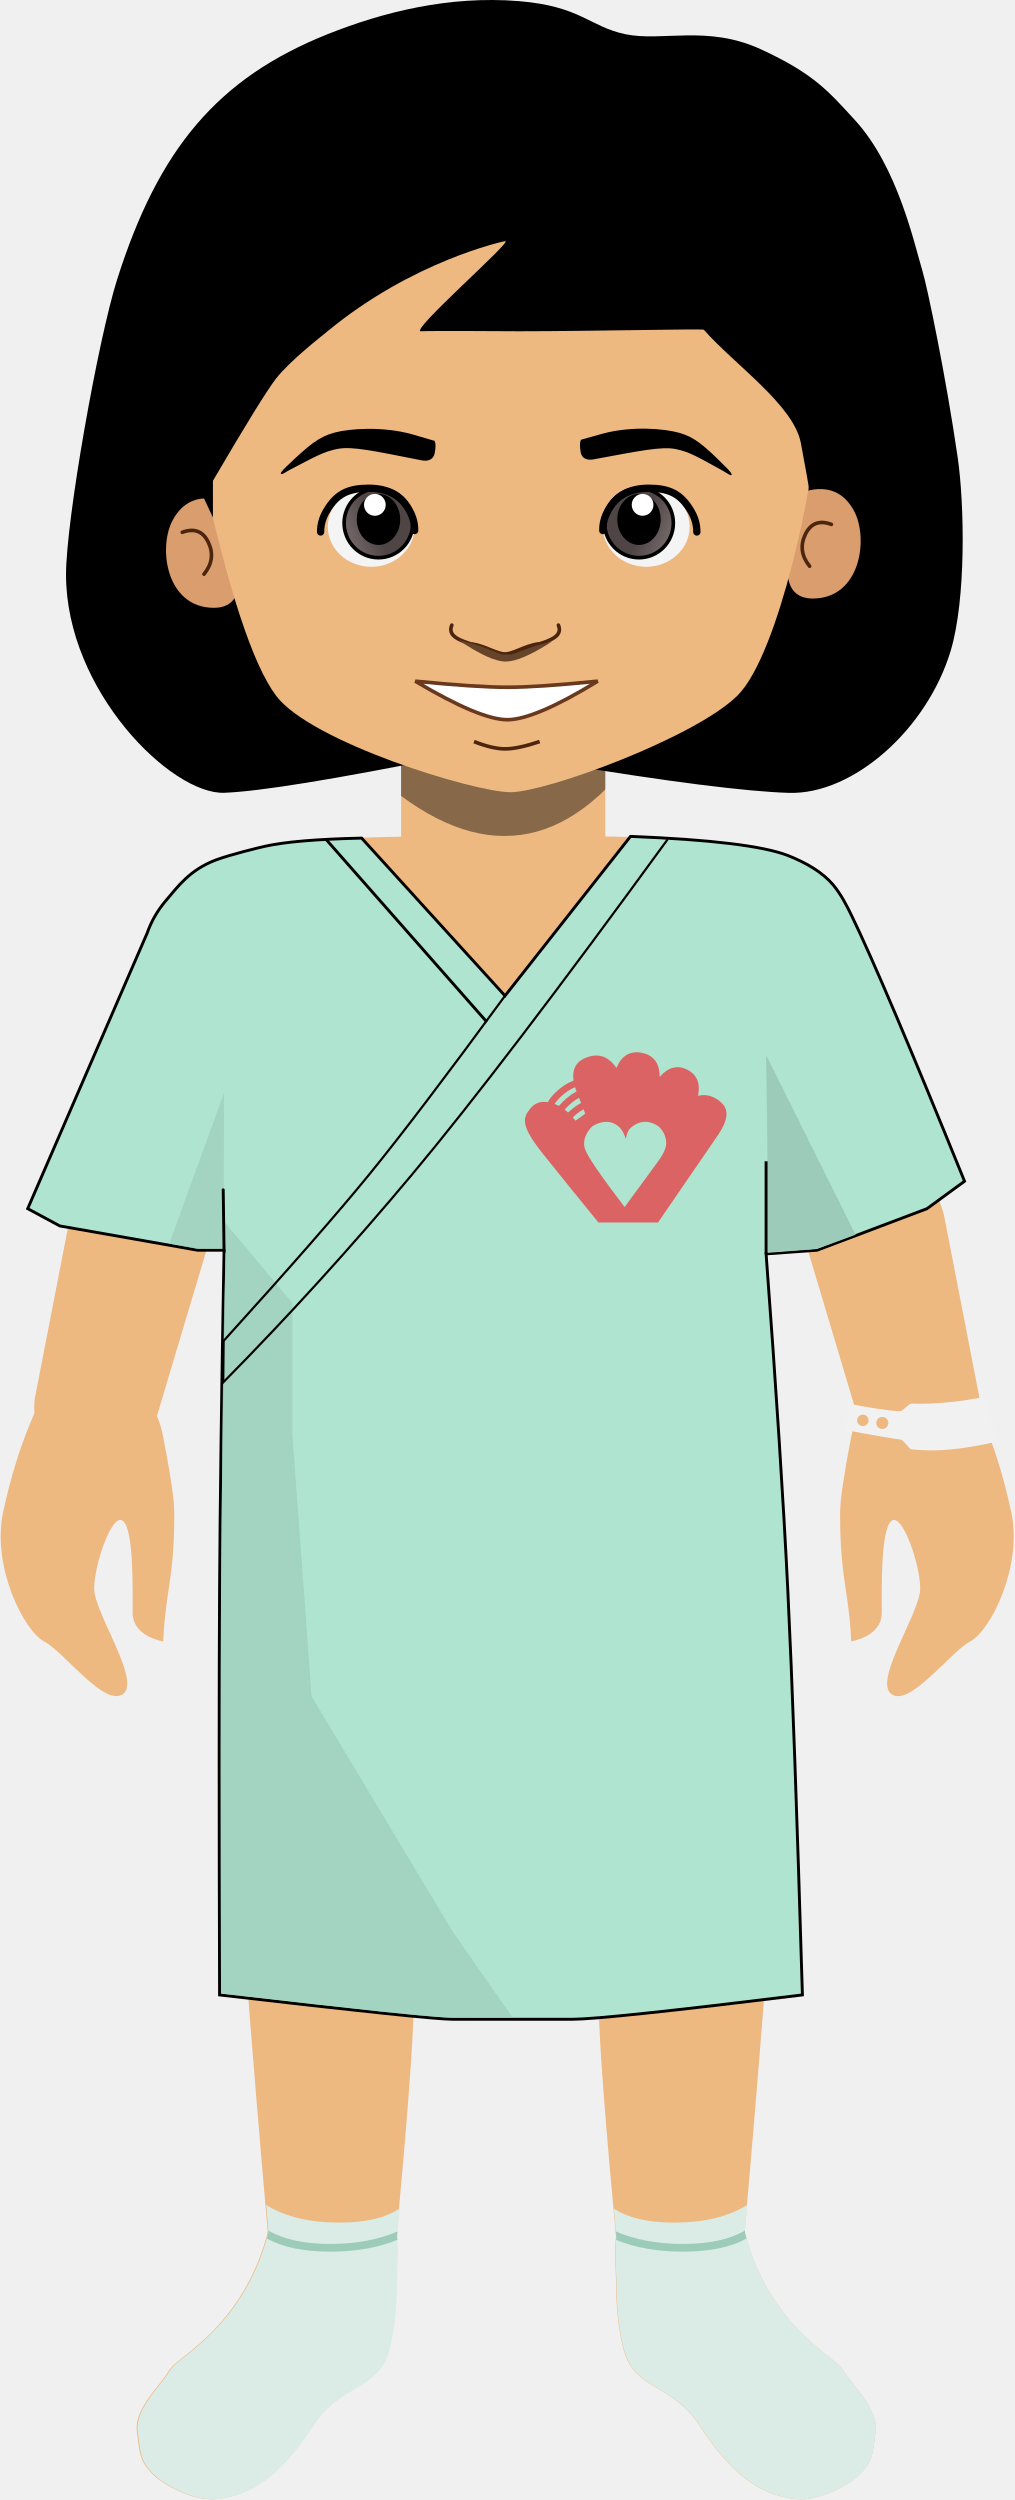
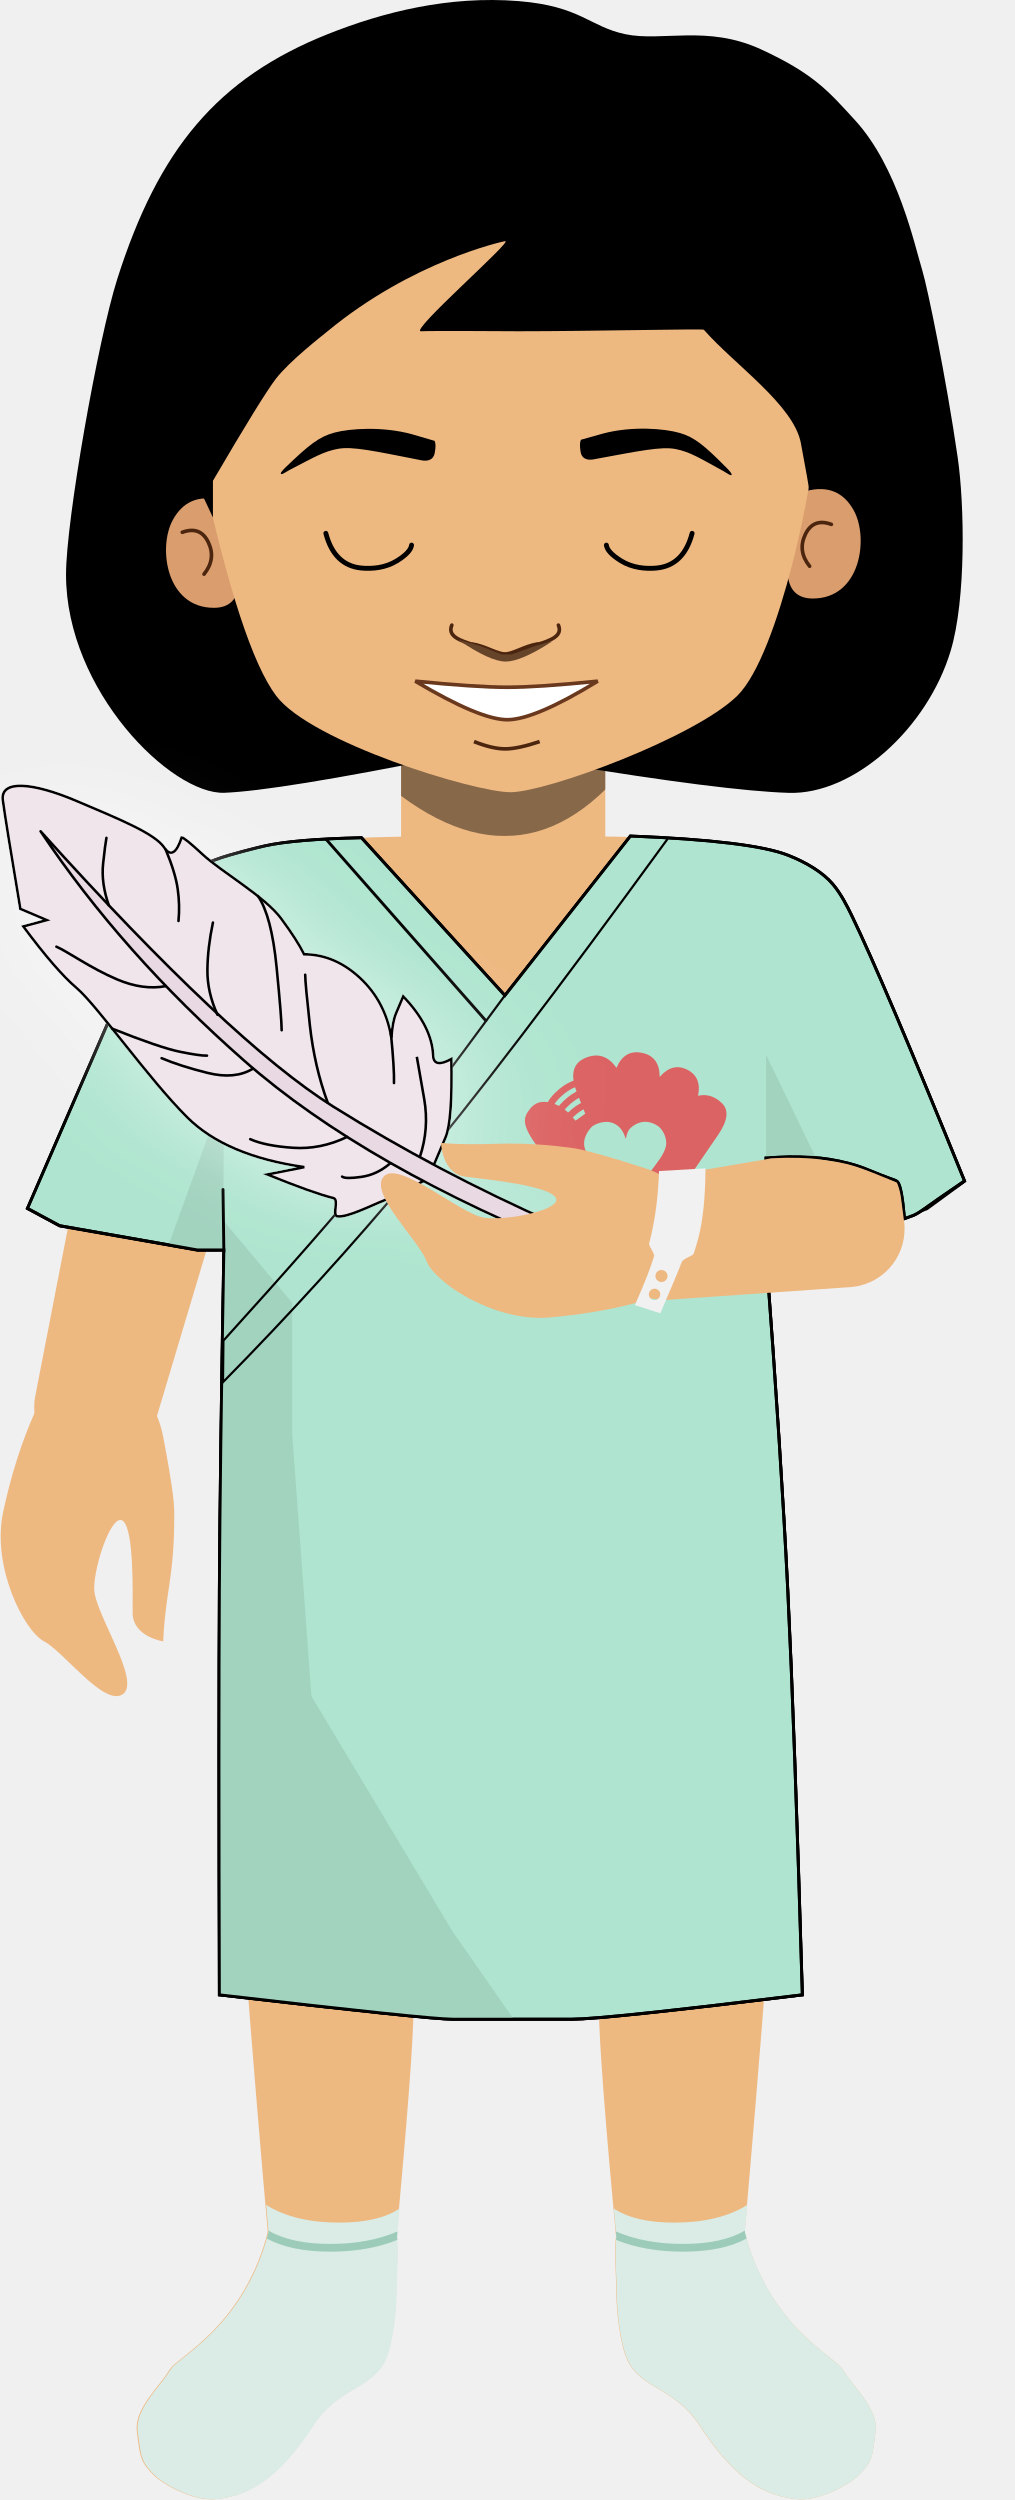
<svg xmlns="http://www.w3.org/2000/svg" xmlns:xlink="http://www.w3.org/1999/xlink" width="394px" height="971px" viewBox="0 0 394 971" version="1.1">
  <defs>
    <path d="M0,0 L79.312,0 L79.312,65.121 C65.376,77.888 52.055,84.272 39.35,84.272 C26.646,84.272 13.529,77.888 0,65.121 L0,0 Z" id="path-1" />
-     <linearGradient x1="113.327%" y1="89.585%" x2="50%" y2="64.002%" id="linearGradient-3">
-       <stop stop-color="#877A7A" offset="0%" />
-       <stop stop-color="#4F4545" offset="100%" />
-     </linearGradient>
-     <path d="M129.7,0.662 L185.386,61.915 L234.123,0 C265.344,1.239 285.715,3.713 295.236,7.421 C302.265,10.159 308.841,14.058 312.753,18.725 C315.969,22.562 318.268,27.193 319.99,30.735 C328.065,47.341 342.69,81.739 363.864,133.931 L349.285,144.585 L306.555,160.735 L286.79,162.146 C290.709,214.457 293.525,258.076 295.236,293.004 C296.948,327.932 298.834,380.255 300.896,449.973 C249.626,456.276 219.83,459.427 211.509,459.427 C199.027,459.427 174.335,459.427 165.071,459.427 C158.895,459.427 128.712,456.276 74.521,449.973 C74.313,379.842 74.313,327.519 74.521,293.004 C74.729,258.489 75.311,214.399 76.266,160.735 L66.032,160.735 L12.455,151.295 L0,144.585 L46.404,37.54 C48.041,32.917 50.42,28.771 53.541,25.102 C58.222,19.598 62.892,12.999 73.053,9.17 C78.743,7.026 90.219,4.267 92.123,3.84 C99.828,2.111 112.354,1.051 129.7,0.662 Z" id="path-4" />
+     <path d="M129.7,0.662 L185.386,61.915 L234.123,0 C265.344,1.239 285.715,3.713 295.236,7.421 C302.265,10.159 308.841,14.058 312.753,18.725 C315.969,22.562 318.268,27.193 319.99,30.735 C328.065,47.341 342.69,81.739 363.864,133.931 L349.285,144.585 L306.555,160.735 L286.79,162.146 C290.709,214.457 293.525,258.076 295.236,293.004 C296.948,327.932 298.834,380.255 300.896,449.973 C249.626,456.276 219.83,459.427 211.509,459.427 C199.027,459.427 174.335,459.427 165.071,459.427 C158.895,459.427 128.712,456.276 74.521,449.973 C74.313,379.842 74.313,327.519 74.521,293.004 C74.729,258.489 75.311,214.399 76.266,160.735 L66.032,160.735 L12.455,151.295 L0,144.585 L46.404,37.54 C48.041,32.917 50.42,28.771 53.541,25.102 C58.222,19.598 62.892,12.999 73.053,9.17 C78.743,7.026 90.219,4.267 92.123,3.84 C99.828,2.111 112.354,1.051 129.7,0.662 Z" id="path-3" />
+     <path d="M234.178,0 C265.407,1.239 285.783,3.714 295.306,7.423 C302.336,10.162 308.913,14.061 312.827,18.73 C316.044,22.567 318.342,27.199 320.065,30.742 C328.142,47.352 342.771,81.758 363.95,133.962 C356.022,139.378 350.903,142.93 348.593,144.618 C346.284,146.306 344.487,147.33 343.204,147.689 L340.64,148.606 C339.917,140.111 339.002,135.331 337.896,134.266 C337.292,133.685 336.276,133.477 335.087,133.025 C332.959,132.216 330.08,131.17 326.61,129.693 C322.088,127.768 316.688,126.396 311.383,125.54 C307.698,124.946 302.256,124.499 295.306,124.593 C293.556,124.617 290.74,124.767 286.858,125.044 L286.858,125.044 L286.858,159.881 L287.037,162.17 L286.858,162.183 C290.778,214.506 293.594,258.135 295.306,293.071 C297.018,328.007 298.905,380.342 300.966,450.077 C249.685,456.38 219.882,459.532 211.559,459.532 L165.11,459.532 L165.11,459.532 C158.933,459.532 128.742,456.38 74.539,450.077 C74.439,416.406 74.387,386.839 74.383,361.376 L74.383,355.096 C74.387,330.317 74.439,309.642 74.539,293.071 C74.747,258.548 75.329,214.448 76.284,160.772 L66.048,160.772 L12.458,151.33 L0,144.618 L46.414,37.548 C48.053,32.924 50.432,28.777 53.554,25.107 C54.074,24.496 54.594,23.87 55.122,23.237 L55.652,22.601 C59.74,17.708 64.412,12.435 73.07,9.172 C78.762,7.027 90.24,4.268 92.144,3.841 C99.852,2.111 112.38,1.052 129.73,0.662 L185.43,61.929 L234.178,0 Z" id="path-5" />
+     <path d="M76.284,99.585 L76.119,149.393 L102.842,181.295 L102.842,232.423 L110.3,334.072 L165.11,425.46 L188.869,459.532 L165.11,459.532 C158.933,459.532 128.742,456.38 74.539,450.077 C74.439,416.406 74.387,386.839 74.383,361.376 L74.383,355.096 C74.387,330.317 74.439,309.642 74.539,293.071 C74.747,258.548 75.329,214.448 76.284,160.772 L66.048,160.772 L54.992,158.823 L55.042,158.193 L76.284,99.585 Z" id="path-7" />
+     <path d="M234.178,0 C265.407,1.239 285.783,3.714 295.306,7.423 C302.336,10.162 308.913,14.061 312.827,18.73 C316.044,22.567 318.342,27.199 320.065,30.742 C328.142,47.352 342.771,81.758 363.95,133.962 C356.022,139.378 350.903,142.93 348.593,144.618 C346.284,146.306 344.487,147.33 343.204,147.689 L340.64,148.606 C339.917,140.111 339.002,135.331 337.896,134.266 C337.292,133.685 336.276,133.477 335.087,133.025 C332.959,132.216 330.08,131.17 326.61,129.693 C322.088,127.768 316.688,126.396 311.383,125.54 C307.698,124.946 302.256,124.499 295.306,124.593 C293.556,124.617 290.74,124.767 286.858,125.044 L286.858,125.044 L286.858,159.881 L287.037,162.17 L286.858,162.183 C290.778,214.506 293.594,258.135 295.306,293.071 C297.018,328.007 298.905,380.342 300.966,450.077 C249.685,456.38 219.882,459.532 211.559,459.532 L165.11,459.532 L165.11,459.532 C158.933,459.532 128.742,456.38 74.539,450.077 C74.439,416.406 74.387,386.839 74.383,361.376 L74.383,355.096 C74.387,330.317 74.439,309.642 74.539,293.071 C74.747,258.548 75.329,214.448 76.284,160.772 L66.048,160.772 L12.458,151.33 L0,144.618 L46.414,37.548 C48.053,32.924 50.432,28.777 53.554,25.107 C54.074,24.496 54.594,23.87 55.122,23.237 L55.652,22.601 C59.74,17.708 64.412,12.435 73.07,9.172 C78.762,7.027 90.24,4.268 92.144,3.841 C99.852,2.111 112.38,1.052 129.73,0.662 L185.43,61.929 L234.178,0 Z" id="path-9" />
+     <filter x="-48.4%" y="-27.4%" width="196.9%" height="155.0%" filterUnits="objectBoundingBox" id="filter-11">
+       <feOffset dx="0" dy="2" in="SourceAlpha" result="shadowOffsetOuter1" />
+       <feGaussianBlur stdDeviation="18.5" in="shadowOffsetOuter1" result="shadowBlurOuter1" />
+       <feColorMatrix values="0 0 0 0 1   0 0 0 0 1   0 0 0 0 1  0 0 0 0.5 0" type="matrix" in="shadowBlurOuter1" result="shadowMatrixOuter1" />
+       <feMerge>
+         <feMergeNode in="shadowMatrixOuter1" />
+         <feMergeNode in="SourceGraphic" />
+       </feMerge>
+     </filter>
  </defs>
-   <g id="Teammates_Characters_Child4_BodyFull_Sensory_Proprioception_Neutral" stroke="none" stroke-width="1" fill="none" fill-rule="evenodd">
+   <g id="Teammates_Characters_Child4_BodyFull_Sensory_Proprioception_Good" stroke="none" stroke-width="1" fill="none" fill-rule="evenodd">
    <g id="Child_4-Copy-2" transform="translate(-46.68583, 0)">
      <g id="Body" transform="translate(46.95549, 0)">
        <g id="Neck" transform="translate(155.5101, 285.0451)">
          <mask id="mask-2" fill="white">
            <use xlink:href="#path-1" />
          </mask>
          <use id="Rectangle" fill="#EEB881" xlink:href="#path-1" />
          <path d="M-15.579,-16.988 L86.394,-16.988 L87.997,11.967 C73.211,30.432 57.274,39.664 40.186,39.664 C23.099,39.664 4.982,30.432 -14.163,11.967 L-15.579,-16.988 Z" id="Rectangle" fill="#000000" opacity="0.43" style="mix-blend-mode: multiply;" mask="url(#mask-2)" />
        </g>
        <g id="Head" transform="translate(25.3743, 0)">
          <g>
            <path d="M175.765,0.429 C148.759,-1.755 123.107,4.682 101.589,13.282 C58.808,30.381 35.939,57.834 19.862,108.501 C12.47,131.796 0,201.998 0,223.167 C0,268.279 40.933,308.704 61.5,307.918 C75.211,307.394 104.243,302.686 148.595,293.793 L159.241,108.501 L171.943,85.043 L238.995,118.751 L191.519,296.606 C234.213,303.644 263.948,307.426 280.724,307.949 C305.888,308.735 334.551,283.008 343.618,252.707 C349.608,232.69 348.986,196.081 346.324,177.677 C341.851,146.751 334.522,111.398 332.596,105.101 C329.576,95.227 323.144,64.876 306.404,46.642 C296.251,35.584 290.594,28.681 269.845,19.129 C249.096,9.577 231.487,16.284 217.221,13.282 C203.318,10.357 199.95,2.386 175.765,0.429 Z" id="Hair" fill="#000000" />
            <g transform="translate(38.83693, 65.32162)">
              <g id="Ear_L" transform="translate(0, 128.2417)">
                <path d="M20.713,0.638 C12.602,-1.322 6.591,1.233 2.68,8.304 C-3.187,18.91 -0.08,42.513 18.595,42.513 C31.045,42.513 31.75,28.555 20.713,0.638 Z" id="Path-2" fill="#DA9D6D" />
                <path d="M9.21,29.438 C6.035,25.501 5.477,21.379 7.538,17.072 C9.599,12.765 12.97,11.468 17.652,13.181" id="Path-8-Copy" stroke="#4C250F" stroke-width="1.416" stroke-linecap="round" transform="translate(11.98661, 20.94378) scale(-1, 1) translate(-11.98661, -20.94378) " />
              </g>
              <g id="Ear_R" transform="translate(241.3157, 124.6333)">
                <path d="M20.713,0.638 C12.602,-1.322 6.591,1.233 2.68,8.304 C-3.187,18.91 -0.08,42.513 18.595,42.513 C31.045,42.513 31.75,28.555 20.713,0.638 Z" id="Path-2-Copy" fill="#DA9D6D" transform="translate(14.2467, 21.25644) scale(-1, 1) translate(-14.2467, -21.25644) " />
                <path d="M8.664,29.97 C5.488,26.033 4.931,21.911 6.992,17.604 C9.052,13.297 12.424,12 17.105,13.712" id="Path-8" stroke="#4C250F" stroke-width="1.416" stroke-linecap="round" />
              </g>
              <g transform="translate(12.86171, 0)" fill="#EEB881" id="Path">
                <path d="M1.119,117.22 C11.248,163.685 20.852,192.928 29.931,204.95 C43.549,222.982 106.904,242.374 120.902,242.374 C134.899,242.374 192.404,221.203 208.981,204.95 C225.558,188.696 239.134,119.137 239.134,105.096 C239.134,91.054 240.69,0 114.682,0 C30.676,0 -7.178,39.073 1.119,117.22 Z" />
              </g>
            </g>
            <path d="M57.062,201.009 L57.062,186.731 C69.803,164.958 77.946,151.761 81.489,147.14 C86.803,140.209 99.513,130.374 101.586,128.659 C134.468,101.465 169.516,93.808 170.554,93.661 C174.019,93.17 133.107,128.853 137.87,128.659 C143.673,128.423 171.51,128.659 175.765,128.659 C204.122,128.659 247.337,127.63 247.723,128.07 C259.573,141.575 282.62,157.306 285.405,172.069 C287.492,183.131 288.551,189.167 288.583,190.177 L289.588,190.177 L303.593,158.501 L246.323,55.553 L89.082,42.093 L44.68,112.912 L39.111,162.62 L57.062,201.009 Z" id="BANGS" fill="#000000" />
          </g>
          <g id="LowerLip" transform="translate(158.4616, 288.033)" stroke="#4C250F" stroke-width="1.416">
            <path d="M0,0 C4.773,1.887 8.807,2.831 12.101,2.831 C15.395,2.831 19.859,1.887 25.493,0" id="Path-4" />
          </g>
-           <g id="Expression-Neutral" transform="translate(81.2974, 160.9316)">
+           <g id="Expression_Happy_EyesClosed" transform="translate(81.2974, 160.9316)">
            <g id="Mouth_Neutral" transform="translate(54.35083, 103.6379)" fill="#FFFFFF" stroke="#69381D" stroke-width="1.416">
              <path d="M0,0 C15.862,1.572 27.783,2.358 35.761,2.358 C43.74,2.358 55.44,1.572 70.86,0 C54.535,9.981 42.836,14.972 35.761,14.972 C28.687,14.972 16.767,9.981 0,0 Z" id="Path-3" />
            </g>
-             <g id="Eyes_Neutral" transform="translate(17.57855, 28.07058)">
-               <g id="Eye_R" transform="translate(109.6024, 0)">
-                 <g id="Group-2" transform="translate(0.003044, 0)">
-                   <ellipse id="Oval" fill="#F4F4F4" cx="16.862" cy="15.572" rx="16.862" ry="15.572" />
-                   <ellipse id="Oval" stroke="#000000" stroke-width="1.418" fill="url(#linearGradient-3)" cx="14.052" cy="14.157" rx="13.343" ry="13.448" />
-                   <ellipse id="Oval" fill="#000000" cx="14.052" cy="12.741" rx="8.431" ry="9.91" />
-                   <ellipse id="Oval" fill="#FFFFFF" cx="15.457" cy="7.078" rx="4.215" ry="4.247" />
-                 </g>
-                 <path d="M0.003,17.058 C-0.043,14.943 0.372,12.887 1.246,10.89 C4.336,3.833 9.9,0.627 17.851,0.627 C25.802,0.627 30.385,2.787 34.356,9.663 C35.808,12.177 36.534,14.828 36.534,17.615" id="Path-17" stroke="#000000" stroke-width="2.836" stroke-linecap="round" />
+             <g id="Eyes_Closed_Happy" transform="translate(19.61144, 46.21043)" stroke="#000000" stroke-linecap="round" stroke-linejoin="round" stroke-width="1.891">
+               <g id="Eye_L" transform="translate(0, 0)">
+                 <path d="M33.304,4.579 C33.075,6.427 31.189,8.455 27.644,10.663 C23.192,13.436 17.946,13.879 13.813,13.485 C6.795,12.816 2.191,8.321 0,0" id="Path-12" />
              </g>
-               <g id="Eye_L" transform="translate(18.26707, 15.57233) scale(-1, 1) translate(-18.26707, -15.57233) ">
-                 <g id="Group-2" transform="translate(0.003044, 0)">
-                   <ellipse id="Oval" fill="#F4F4F4" cx="16.862" cy="15.572" rx="16.862" ry="15.572" />
-                   <ellipse id="Oval" stroke="#000000" stroke-width="1.418" fill="url(#linearGradient-3)" cx="14.052" cy="14.157" rx="13.343" ry="13.448" />
-                   <ellipse id="Oval" fill="#000000" cx="14.052" cy="12.741" rx="8.431" ry="9.91" />
-                   <ellipse id="Oval" fill="#FFFFFF" cx="15.457" cy="7.078" rx="4.215" ry="4.247" />
-                 </g>
-                 <path d="M0.003,17.058 C-0.043,14.943 0.372,12.887 1.246,10.89 C4.336,3.833 9.9,0.627 17.851,0.627 C25.802,0.627 30.385,2.787 34.356,9.663 C35.808,12.177 36.534,14.828 36.534,17.615" id="Path-17" stroke="#000000" stroke-width="2.836" stroke-linecap="round" />
+               <g id="Eye_R" transform="translate(108.9622, 0)">
+                 <path d="M33.304,4.579 C33.075,6.427 31.189,8.455 27.644,10.663 C23.192,13.436 17.946,13.879 13.813,13.485 C6.795,12.816 2.191,8.321 0,0" id="Path-12-Copy-2" transform="translate(16.6519, 6.804343) scale(-1, 1) translate(-16.6519, -6.804343) " />
              </g>
            </g>
            <g id="Eyebrows_Neutral" transform="translate(-0, 0)" fill="#000000">
              <g id="Brow-L" transform="translate(31.59722, 14.10921) rotate(-10) translate(-31.59722, -14.10921) translate(1.015986, 5.582863)">
                <path d="M0.117,10.026 C-0.174,10.984 0.078,12.518 0.874,14.629 C2.068,17.795 4.965,17.157 6.478,16.571 C23.712,9.899 31.808,6.562 37.478,6.562 C43.295,6.562 47.412,8.207 57.705,11.425 C59.107,11.863 60.648,12.704 61.087,12.346 C61.526,11.987 59.954,10.803 58.793,10.026 C48.514,3.15 44.112,0.666 37.833,0.112 C31.555,-0.441 18.86,0.984 8.415,5.928 C7.523,6.351 4.757,7.717 0.117,10.026 Z" id="Path-5-Copy-3" transform="translate(30.58123, 8.526343) scale(-1, 1) translate(-30.58123, -8.526343) " />
              </g>
              <g id="Brow-R" transform="translate(148.4075, 14.10921) rotate(11) translate(-148.4075, -14.10921) translate(118.3276, 5.582863)">
                <path d="M0.115,10.026 C-0.171,10.984 0.077,12.518 0.86,14.629 C2.034,17.795 4.884,17.157 6.372,16.571 C23.323,9.899 31.287,6.562 36.864,6.562 C42.585,6.562 46.635,8.207 56.759,11.425 C58.138,11.863 59.654,12.704 60.086,12.346 C60.517,11.987 58.971,10.803 57.829,10.026 C47.719,3.15 43.389,0.666 37.213,0.112 C31.038,-0.441 18.551,0.984 8.277,5.928 C7.399,6.351 4.679,7.717 0.115,10.026 Z" id="Path-5-Copy-3" />
              </g>
            </g>
          </g>
          <g id="Nose" transform="translate(149.4647, 242.7975)">
            <path d="M0.379,0 C-1.241,3.964 2.391,5.829 10.117,7.991 C12.71,8.716 16.364,11.224 20.346,11.324 C24.005,11.415 28.967,7.922 33.724,7.358" id="Path-6" stroke="#4C250F" stroke-width="1.418" stroke-linecap="round" />
            <path d="M8.811,0 C7.187,3.964 10.828,5.829 18.571,7.991 C21.169,8.716 24.832,11.224 28.822,11.324 C32.49,11.415 37.388,7.982 42.155,7.418" id="Path-6-Copy" stroke="#4C250F" stroke-width="1.418" stroke-linecap="round" transform="translate(25.29287, 5.662664) scale(-1, 1) translate(-25.29287, -5.662664) " />
            <path d="M2.81,5.663 C11.108,11.325 17.262,14.157 21.273,14.157 C25.283,14.157 31.307,11.548 39.344,6.332 L32.932,8.015 L23.725,11.384 L19.716,11.384 L11.12,8.015 L2.81,5.663 Z" id="Path-9" fill="#664429" />
          </g>
        </g>
        <g transform="translate(0, 324.6836)">
          <g transform="translate(69.35358, 0)" fill="#EEB881" id="Combined-Shape">
            <path d="M129.824,0 C175.239,0.037 188.488,0.648 200.186,1.627 L201.087,1.703 L201.087,1.703 L201.986,1.781 C204.53,2.003 207.075,2.243 209.944,2.497 C226.986,4.009 238.085,7.403 243.674,10.48 C261.133,20.092 256.668,46.56 246.853,69.68 C237.038,92.801 228.211,92.801 228.211,105.508 L228.211,188.843 C228.211,204.294 230.093,236.464 233.857,285.35 L233.972,286.837 C234.86,298.337 226.966,308.669 215.637,310.834 C176.203,318.372 147.599,322.417 129.823,322.969 L129.824,323.033 L129.684,323.034 C129.056,323.034 128.411,323.029 127.749,323.018 C127.086,323.029 126.441,323.034 125.813,323.034 L125.673,323.033 L125.673,322.969 C107.897,322.417 79.293,318.372 39.86,310.834 C28.531,308.669 20.637,298.337 21.525,286.837 L21.525,286.837 L21.64,285.35 C25.404,236.464 27.286,204.294 27.286,188.843 L27.286,105.508 C27.286,92.801 18.459,92.801 8.644,69.68 C-1.171,46.56 -5.636,20.092 11.823,10.48 C17.412,7.403 28.511,4.009 45.553,2.497 C48.421,2.243 50.967,2.003 53.511,1.781 L54.41,1.703 L54.41,1.703 L55.311,1.627 C67.009,0.648 80.258,0.037 125.669,0.002 L125.673,0 L129.824,0 Z" />
          </g>
          <g id="Leg-R" transform="translate(211.9348, 203.8559)" fill="#EEB881">
            <path d="M85.729,16.026 C86.828,26.525 94.148,82.606 93.68,98.161 C92.615,133.585 89.584,183.318 84.588,247.361 C84.854,243.941 85.116,240.561 85.371,237.221 C85.236,229.674 81.208,255.701 57.74,255.701 C41.814,255.701 30.294,246.514 23.18,228.14 L23.356,228.591 L23.294,228.872 C23.208,229.247 23.121,229.623 23.031,230.003 L23.002,230.128 C24.063,225.631 24.893,221.665 24.172,214.723 C23.167,205.047 20.759,187.378 16.949,161.714 L0.238,46.979 C-1.392,35.785 5.484,25.104 16.349,21.954 L65.267,7.77 C68.801,6.745 72.033,4.875 74.683,2.32 C80.503,-3.292 84.186,1.277 85.729,16.026 Z" id="Combined-Shape" />
            <path d="M58.753,203.876 C82.255,203.876 85.281,227.934 85.373,237.215 C82.906,269.423 79.918,305.435 76.408,345.246 C75.48,355.776 67.392,364.265 56.919,365.702 L52.311,366.334 C40.391,367.969 29.403,359.631 27.768,347.711 C27.725,347.403 27.69,347.093 27.66,346.782 C22.826,295.154 20.408,263.324 20.408,251.294 C20.408,239.231 22.224,233.73 23.42,228.309 L23.55,227.706 C23.588,227.524 23.626,227.342 23.663,227.159 C31.456,211.637 43.152,203.876 58.753,203.876 Z" id="Combined-Shape" />
            <path d="M24.986,365.834 C25.825,373.238 29.007,388.32 33.293,394.416 C40.114,404.12 52.776,402.366 63.607,415.329 C81.242,436.437 93.615,439.163 103.91,439.25 C114.205,439.335 125.284,429.667 126.696,427.919 C131.794,421.607 131.905,420.245 131.817,409.064 C131.751,400.615 120.831,392.843 117.16,388.133 C114.627,384.883 113.327,385.134 103.433,378.445 C88.581,368.404 77.904,354.717 71.403,337.384 C71.061,336.472 69.751,316.254 42.008,322.091 C28.645,324.903 22.913,336.63 22.553,346.016 C22.35,351.293 24.673,363.069 24.986,365.834 Z" id="Path-9-Copy-2" transform="translate(77.18667, 380.1424) rotate(7) translate(-77.18667, -380.1424) " />
          </g>
          <g id="Leg-L" transform="translate(111.4284, 426.5903) scale(-1, 1) translate(-111.4284, -426.5903) translate(42.11398, 203.8559)" fill="#EEB881">
            <path d="M85.729,16.026 C86.828,26.525 94.148,82.606 93.68,98.161 C92.615,133.585 89.584,183.318 84.588,247.361 C84.854,243.941 85.116,240.561 85.371,237.221 C85.236,229.674 81.208,255.701 57.74,255.701 C41.814,255.701 30.294,246.514 23.18,228.14 L23.356,228.591 L23.294,228.872 C23.208,229.247 23.121,229.623 23.031,230.003 L23.002,230.128 C24.063,225.631 24.893,221.665 24.172,214.723 C23.167,205.047 20.759,187.378 16.949,161.714 L0.238,46.979 C-1.392,35.785 5.484,25.104 16.349,21.954 L65.267,7.77 C68.801,6.745 72.033,4.875 74.683,2.32 C80.503,-3.292 84.186,1.277 85.729,16.026 Z" id="Combined-Shape" />
            <path d="M58.753,203.876 C82.255,203.876 85.281,227.934 85.373,237.215 C82.906,269.423 79.918,305.435 76.408,345.246 C75.48,355.776 67.392,364.265 56.919,365.702 L52.311,366.334 C40.391,367.969 29.403,359.631 27.768,347.711 C27.725,347.403 27.69,347.093 27.66,346.782 C22.826,295.154 20.408,263.324 20.408,251.294 C20.408,239.231 22.224,233.73 23.42,228.309 L23.55,227.706 C23.588,227.524 23.626,227.342 23.663,227.159 C31.456,211.637 43.152,203.876 58.753,203.876 Z" id="Combined-Shape" />
            <path d="M24.986,365.834 C25.825,373.238 29.007,388.32 33.293,394.416 C40.114,404.12 52.776,402.366 63.607,415.329 C81.242,436.437 93.615,439.163 103.91,439.25 C114.205,439.335 125.284,429.667 126.696,427.919 C131.794,421.607 131.905,420.245 131.817,409.064 C131.751,400.615 120.831,392.843 117.16,388.133 C114.627,384.883 113.327,385.134 103.433,378.445 C88.581,368.404 77.904,354.717 71.403,337.384 C71.061,336.472 69.751,316.254 42.008,322.091 C28.645,324.903 22.913,336.63 22.553,346.016 C22.35,351.293 24.673,363.069 24.986,365.834 Z" id="Path-9-Copy-2" transform="translate(77.18667, 380.1424) rotate(7) translate(-77.18667, -380.1424) " />
          </g>
          <g id="Sock_Green" transform="translate(53.14028, 531.7284)">
            <g id="Sock-L" transform="translate(50.9046, 57.17112) scale(-1, 1) translate(-50.9046, -57.17112) ">
              <path d="M50.919,10.562 C55.375,27.924 64.178,42.336 77.327,53.8 C86.323,61.643 87.643,61.552 89.759,65.086 C92.825,70.207 102.706,79.25 101.743,87.642 C100.469,98.748 100.193,100.086 94.37,105.728 C92.757,107.291 80.595,115.535 70.398,114.196 C60.201,112.855 48.264,108.643 33.348,85.548 C24.187,71.365 11.419,71.563 5.837,61.102 C2.33,54.531 1.01,39.177 1.08,31.728 C1.106,29.036 0.293,17.746 1.003,12.295 C0.655,8.534 0.321,4.886 -9.04395732e-05,1.35 C5.392,5.017 13.237,6.85 23.538,6.85 C35.034,6.85 44.468,4.566 51.84,-0.001 C51.537,3.489 51.23,7.01 50.919,10.562 Z" id="Combined-Shape" fill="#DAECE5" />
              <path d="M50.919,10.562 C51.132,11.391 51.354,12.212 51.587,13.027 C45.362,16.446 37.105,18.137 26.825,18.137 C17.079,18.137 8.425,16.617 0.871,13.569 C0.908,13.117 0.952,12.691 1.003,12.295 C0.941,11.621 0.879,10.95 0.817,10.282 C8.265,13.51 16.93,15.128 26.825,15.128 C37.13,15.128 45.177,13.373 50.978,9.907 C50.958,10.125 50.938,10.344 50.919,10.562 Z" id="Combined-Shape" fill="#9CCCB9" fill-rule="nonzero" />
            </g>
            <g id="Sock-R" transform="translate(184.9863, 0)">
              <path d="M50.919,10.562 C55.375,27.924 64.178,42.336 77.327,53.8 C86.323,61.643 87.643,61.552 89.759,65.086 C92.825,70.207 102.706,79.25 101.743,87.642 C100.469,98.748 100.193,100.086 94.37,105.728 C92.757,107.291 80.595,115.535 70.398,114.196 C60.201,112.855 48.264,108.643 33.348,85.548 C24.187,71.365 11.419,71.563 5.837,61.102 C2.33,54.531 1.01,39.177 1.08,31.728 C1.106,29.036 0.293,17.746 1.003,12.295 C0.655,8.534 0.321,4.886 -9.04395732e-05,1.35 C5.392,5.017 13.237,6.85 23.538,6.85 C35.034,6.85 44.468,4.566 51.84,-0.001 C51.537,3.489 51.23,7.01 50.919,10.562 Z" id="Combined-Shape" fill="#DAECE5" />
              <path d="M50.919,10.562 C51.132,11.391 51.354,12.212 51.587,13.027 C45.362,16.446 37.105,18.137 26.825,18.137 C17.079,18.137 8.425,16.617 0.871,13.569 C0.908,13.117 0.952,12.691 1.003,12.295 C0.941,11.621 0.879,10.95 0.817,10.282 C8.265,13.51 16.93,15.128 26.825,15.128 C37.13,15.128 45.177,13.373 50.978,9.907 C50.958,10.125 50.938,10.344 50.919,10.562 Z" id="Combined-Shape" fill="#9CCCB9" fill-rule="nonzero" />
            </g>
          </g>
-           <g id="Arm_L" transform="translate(267.4084, 2.321198)">
-             <path d="M32.116,25.062 C37.902,10.841 40.16,0.306 64.389,5.869 C70.532,7.28 75.504,12.465 79.303,21.425 C80.513,24.279 81.125,27.352 81.1,30.453 L80.115,152.258 C80.014,164.77 69.789,174.831 57.277,174.729 C56.34,174.722 55.404,174.656 54.476,174.533 L45.436,173.331 C34.043,171.817 25.588,162.012 25.767,150.52 L26.958,74.084 L26.958,74.084 C26.539,50.883 28.259,34.542 32.116,25.062 Z" id="Rectangle" fill="#EEB881" transform="translate(53.29348, 91.13412) rotate(-18) translate(-53.29348, -91.13412) " />
-             <path d="M74.076,128.304 L83.325,127.897 C95.825,127.348 106.404,137.036 106.953,149.536 C106.974,150.001 106.98,150.467 106.972,150.932 L105.721,221.624 C105.504,233.882 95.391,243.643 83.133,243.427 C82.935,243.423 82.737,243.417 82.539,243.408 L79.721,243.283 C68.315,242.776 59.069,233.861 58.145,222.482 L52.489,152.77 C51.477,140.298 60.767,129.368 73.238,128.356 C73.517,128.333 73.796,128.316 74.076,128.304 Z" id="Rectangle-Copy-3" fill="#EEB881" transform="translate(78.99254, 185.63) rotate(-12) translate(-78.99254, -185.63) " />
-             <path d="M62.896,231.233 C60.05,245.96 58.627,255.631 58.627,260.248 C58.627,267.174 58.627,276.315 60.761,290.022 C62.896,303.728 62.896,310.507 62.896,310.507 C62.896,310.507 74.8,308.749 74.8,299.385 C74.8,290.022 74.332,267.249 78.537,263.749 C82.741,260.248 89.73,280.658 89.73,290.022 C89.73,299.385 71.394,325.745 78.537,330.967 C85.679,336.188 101.417,314.587 109.191,310.507 C116.966,306.426 129.624,281.545 125.079,260.248 C122.049,246.051 117.958,233.163 112.805,221.585 C107.913,210.322 99.033,205.616 86.163,207.465 C73.294,209.314 65.538,217.237 62.896,231.233 Z" id="Path-7" fill="#EEB881" />
-             <g id="HospitalBracelet" transform="translate(60.79947, 215.588)" fill="#F1F1F1">
-               <path d="M53.714,0 L58.796,17.331 C48.023,19.775 39.058,20.907 31.902,20.726 C30.048,20.68 27.946,20.55 25.596,20.339 C24.394,20.231 22.884,16.733 21.068,16.499 C17.824,16.08 11,14.916 0.593,13.006 L0,12.897 L0.869,2.57 C10.157,4.338 16.89,5.336 21.068,5.563 C22.108,5.619 24.487,2.539 25.477,2.57 C26.632,2.605 27.752,2.623 28.837,2.623 C36.457,2.623 44.75,1.749 53.714,0 Z M14.208,7.744 C12.918,7.744 11.872,8.793 11.872,10.088 C11.872,11.382 12.918,12.432 14.208,12.432 C15.498,12.432 16.543,11.382 16.543,10.088 C16.543,8.793 15.498,7.744 14.208,7.744 Z M6.645,6.848 C5.421,6.848 4.43,7.84 4.43,9.063 C4.43,10.287 5.421,11.279 6.645,11.279 C7.868,11.279 8.86,10.287 8.86,9.063 C8.86,7.84 7.868,6.848 6.645,6.848 Z" id="Combined-Shape" />
-             </g>
-           </g>
          <g id="Arm_L-Copy" transform="translate(63.01917, 168.2092) scale(-1, 1) translate(-63.01917, -168.2092) translate(0, 2.321198)" fill="#EEB881">
            <path d="M32.116,25.062 C37.902,10.841 40.16,0.306 64.389,5.869 C70.532,7.28 75.504,12.465 79.303,21.425 C80.513,24.279 81.125,27.352 81.1,30.453 L80.115,152.258 C80.014,164.77 69.789,174.831 57.277,174.729 C56.34,174.722 55.404,174.656 54.476,174.533 L45.436,173.331 C34.043,171.817 25.588,162.012 25.767,150.52 L26.958,74.084 L26.958,74.084 C26.539,50.883 28.259,34.542 32.116,25.062 Z" id="Rectangle" transform="translate(53.29348, 91.13412) rotate(-18) translate(-53.29348, -91.13412) " />
            <path d="M74.076,128.304 L83.325,127.897 C95.825,127.348 106.404,137.036 106.953,149.536 C106.974,150.001 106.98,150.467 106.972,150.932 L105.721,221.624 C105.504,233.882 95.391,243.643 83.133,243.427 C82.935,243.423 82.737,243.417 82.539,243.408 L79.721,243.283 C68.315,242.776 59.069,233.861 58.145,222.482 L52.489,152.77 C51.477,140.298 60.767,129.368 73.238,128.356 C73.517,128.333 73.796,128.316 74.076,128.304 Z" id="Rectangle-Copy-3" transform="translate(78.99254, 185.63) rotate(-12) translate(-78.99254, -185.63) " />
            <path d="M62.896,231.233 C60.05,245.96 58.627,255.631 58.627,260.248 C58.627,267.174 58.627,276.315 60.761,290.022 C62.896,303.728 62.896,310.507 62.896,310.507 C62.896,310.507 74.8,308.749 74.8,299.385 C74.8,290.022 74.332,267.249 78.537,263.749 C82.741,260.248 89.73,280.658 89.73,290.022 C89.73,299.385 71.394,325.745 78.537,330.967 C85.679,336.188 101.417,314.587 109.191,310.507 C116.966,306.426 129.624,281.545 125.079,260.248 C122.049,246.051 117.958,233.163 112.805,221.585 C107.913,210.322 99.033,205.616 86.163,207.465 C73.294,209.314 65.538,217.237 62.896,231.233 Z" id="Path-7" />
          </g>
        </g>
      </g>
      <g id="Gown_Green" transform="translate(57.44595, 324.8582)">
-         <mask id="mask-5" fill="white">
-           <use xlink:href="#path-4" />
+         <mask id="mask-4" fill="white">
+           <use xlink:href="#path-3" />
        </mask>
-         <use id="Path-5" stroke="#000000" stroke-width="1.132" fill="#AFE5D0" xlink:href="#path-4" />
-         <path d="M32.136,453.91 L35.974,459.426 L31.724,459.427 L32.136,453.91 Z M76.266,99.563 L76.101,149.359 L102.818,181.254 L102.818,232.37 L110.274,333.996 L165.071,425.363 L188.437,458.872 L163.297,458.791 L151.446,457.866 L137.894,456.513 L75.07,449.436 C75.038,420.758 75.019,395.739 75.013,374.38 L75.012,371.281 C75.012,370.768 75.012,370.258 75.012,369.75 L75.012,352.407 C75.012,351.951 75.012,351.498 75.012,351.047 L75.013,348.365 C75.019,330.22 75.038,315.734 75.07,304.909 C75.141,280.983 75.429,259.347 75.538,241.907 C75.631,227.042 75.779,213.921 75.936,203.012 C76.158,187.629 76.472,173.345 76.878,160.159 L76.878,160.159 L65.744,160.159 L54.998,158.144 L76.266,99.563 Z" id="Combined-Shape" fill="#9CCCB9" opacity="0.677" mask="url(#mask-5)" />
-         <path d="M287.328,161.759 C287.391,146.792 287.391,134.776 287.328,125.712 C287.265,116.648 287.085,103.048 286.79,84.913 L321.55,154.71 L306.511,160.252 L287.328,161.759 Z" id="Path-64" fill="#9CCCB9" mask="url(#mask-5)" />
-         <g id="Group-5" mask="url(#mask-5)" stroke="#000000">
+         <use id="Path-5" stroke="#000000" stroke-width="1.132" fill="#AFE5D0" xlink:href="#path-3" />
+         <path d="M32.136,453.91 L35.974,459.426 L31.724,459.427 L32.136,453.91 Z M76.266,99.563 L76.101,149.359 L102.818,181.254 L102.818,232.37 L110.274,333.996 L165.071,425.363 L188.437,458.872 L163.297,458.791 L151.446,457.866 L137.894,456.513 L75.07,449.436 C75.038,420.758 75.019,395.739 75.013,374.38 L75.012,371.281 C75.012,370.768 75.012,370.258 75.012,369.75 L75.012,352.407 C75.012,351.951 75.012,351.498 75.012,351.047 L75.013,348.365 C75.019,330.22 75.038,315.734 75.07,304.909 C75.141,280.983 75.429,259.347 75.538,241.907 C75.631,227.042 75.779,213.921 75.936,203.012 C76.158,187.629 76.472,173.345 76.878,160.159 L76.878,160.159 L65.744,160.159 L54.998,158.144 L76.266,99.563 Z" id="Combined-Shape" fill="#9CCCB9" opacity="0.677" mask="url(#mask-4)" />
+         <path d="M287.328,161.759 C287.391,146.792 287.391,134.776 287.328,125.712 C287.265,116.648 287.085,103.048 286.79,84.913 L321.55,154.71 L306.511,160.252 L287.328,161.759 Z" id="Path-64" fill="#9CCCB9" mask="url(#mask-4)" />
+         <g id="Group-5" mask="url(#mask-4)" stroke="#000000">
          <g transform="translate(75.93599, 1.133787)">
            <path d="M172.623,0 C129.973,58.624 96.934,101.954 73.504,129.99 C50.074,158.027 25.572,185.007 0,210.932 L0.165,194.801 C25.646,166.698 44.545,145.095 56.862,129.99 C69.179,114.886 86.708,91.816 109.45,60.782" id="Path-62" stroke-width="0.849" />
            <line x1="102.364" y1="70.925" x2="39.909" y2="6.29937864e-14" id="Path-63" stroke-width="1.132" />
          </g>
        </g>
-         <g id="Group-16" mask="url(#mask-5)" stroke="#000000" stroke-width="1.132">
+         <g id="Group-16" mask="url(#mask-4)" stroke="#000000" stroke-width="1.132">
          <g transform="translate(72.02143, 126.1835)">
            <line x1="214.769" y1="35.962" x2="214.769" y2="0" id="Path-60" />
            <line x1="4.245" y1="35.271" x2="3.915" y2="11.079" id="Path-61" stroke-linecap="round" />
          </g>
        </g>
-         <g id="Group" mask="url(#mask-5)">
+         <g id="Group" mask="url(#mask-4)">
          <g transform="translate(193.1167, 83.84265)">
            <path d="M35.557,6.07 C37.576,1.253 40.874,-0.697 45.45,0.22 C50.027,1.138 52.328,4.252 52.354,9.564 C55.624,5.796 59.169,4.855 62.988,6.739 C66.807,8.623 68.23,12.01 67.255,16.902 C70.615,16.114 73.699,17.067 76.505,19.761 C79.311,22.455 78.814,26.58 75.012,32.134 L75.012,32.134 L51.702,66.117 L28.554,66.117 C20.329,56.036 13.254,47.286 7.328,39.867 C-1.561,28.739 -1.048,25.771 2.009,21.944 C5.066,18.118 9.246,19.032 12.654,20.554 C14.926,21.569 17.263,23.571 19.667,26.559 L19.667,26.559 L23.439,23.852 L20.228,15.72 C17.496,8.776 18.567,4.273 23.439,2.213 C28.312,0.152 32.351,1.438 35.557,6.07 Z M45.857,27.049 C43.373,27.339 40.868,29.201 40.216,30.455 C39.782,31.291 39.423,32.363 39.14,33.671 C38.285,30.54 36.67,28.497 34.294,27.542 C30.731,26.108 26.842,28.125 26.006,28.925 C25.17,29.725 21.75,33.524 23.46,37.933 C24.6,40.871 29.69,48.269 38.729,60.125 L52.301,41.563 C54.225,38.808 55.08,36.482 54.864,34.586 C54.54,31.742 52.992,29.597 51.775,28.733 C50.557,27.87 48.342,26.759 45.857,27.049 Z" id="Combined-Shape" stroke="none" fill="#DC6363" fill-rule="evenodd" />
            <path d="M9.976,20.095 C10.766,18.582 12.195,16.962 14.261,15.234 C16.327,13.505 18.463,12.374 20.667,11.838" id="Path-18" stroke="#DC6363" stroke-width="2.618" fill="none" />
            <path d="M12.996,23.519 C13.787,22.006 15.215,20.386 17.281,18.658 C19.347,16.929 21.483,15.797 23.687,15.262" id="Path-18-Copy" stroke="#DC6363" stroke-width="2.618" fill="none" />
            <path d="M14.809,27.95 C15.599,26.437 17.027,24.817 19.093,23.088 C21.16,21.36 23.295,20.228 25.5,19.693" id="Path-18-Copy-2" stroke="#DC6363" stroke-width="2.618" fill="none" />
          </g>
        </g>
      </g>
+       <g id="LiftFeather" transform="translate(0, 276.5486)">
+         <g id="Group-6">
+           <g id="Gown_Green" transform="translate(57.34771, 48.16181)">
+             <mask id="mask-6" fill="white">
+               <use xlink:href="#path-5" />
+             </mask>
+             <use id="Combined-Shape" stroke="#000000" stroke-width="1.132" fill="#AFE5D0" xlink:href="#path-5" />
+             <mask id="mask-8" fill="white">
+               <use xlink:href="#path-7" />
+             </mask>
+             <use id="Combined-Shape" fill="#A2D3BF" xlink:href="#path-7" />
+             <path d="M286.858,124.479 L286.858,84.932 L305.951,124.361 C301.728,124.042 298.54,123.904 296.387,123.947 C294.234,123.991 291.058,124.168 286.858,124.479 Z" id="Path-64" fill="#A2D3BF" />
+             <mask id="mask-10" fill="white">
+               <use xlink:href="#path-9" />
+             </mask>
+             <use id="Combined-Shape" stroke="#000000" stroke-width="1.132" xlink:href="#path-9" />
+             <g id="Group-5" mask="url(#mask-10)" stroke="#000000">
+               <g transform="translate(75.95383, 1.134046)">
+                 <path d="M172.664,0 C130.004,58.637 96.956,101.977 73.521,130.02 C50.085,158.063 25.579,185.05 0,210.98 L0.165,194.845 C25.652,166.737 44.555,145.128 56.875,130.02 C69.195,114.912 86.728,91.837 109.476,60.795" id="Path-62" stroke-width="0.849" />
+                 <line x1="102.388" y1="70.941" x2="39.918" y2="6.30082183e-14" id="Path-63" stroke-width="1.132" />
+               </g>
+             </g>
+             <g id="Group-16" mask="url(#mask-10)" stroke="#000000" stroke-width="1.132">
+               <g transform="translate(72.03836, 126.2125)">
+                 <line x1="214.819" y1="35.971" x2="214.819" y2="0" id="Path-60" />
+                 <line x1="4.246" y1="35.279" x2="3.915" y2="11.082" id="Path-61" stroke-linecap="round" />
+               </g>
+             </g>
+             <g id="Group" mask="url(#mask-10)">
+               <g transform="translate(193.2149, 83.99052)">
+                 <path d="M35.557,6.07 C37.576,1.253 40.874,-0.697 45.45,0.22 C50.027,1.138 52.328,4.252 52.354,9.564 C55.624,5.796 59.169,4.855 62.988,6.739 C66.807,8.623 68.23,12.01 67.255,16.902 C70.615,16.114 73.699,17.067 76.505,19.761 C79.311,22.455 78.814,26.58 75.012,32.134 L75.012,32.134 L51.702,66.117 L28.554,66.117 C20.329,56.036 13.254,47.286 7.328,39.867 C-1.561,28.739 -1.048,25.771 2.009,21.944 C5.066,18.118 9.246,19.032 12.654,20.554 C14.926,21.569 17.263,23.571 19.667,26.559 L19.667,26.559 L23.439,23.852 L20.228,15.72 C17.496,8.776 18.567,4.273 23.439,2.213 C28.312,0.152 32.351,1.438 35.557,6.07 Z M45.857,27.049 C43.373,27.339 40.868,29.201 40.216,30.455 C39.782,31.291 39.423,32.363 39.14,33.671 C38.285,30.54 36.67,28.497 34.294,27.542 C30.731,26.108 26.842,28.125 26.006,28.925 C25.17,29.725 21.75,33.524 23.46,37.933 C24.6,40.871 29.69,48.269 38.729,60.125 L52.301,41.563 C54.225,38.808 55.08,36.482 54.864,34.586 C54.54,31.742 52.992,29.597 51.775,28.733 C50.557,27.87 48.342,26.759 45.857,27.049 Z" id="Combined-Shape" stroke="none" fill="#DC6363" fill-rule="evenodd" />
+                 <path d="M9.976,20.095 C10.766,18.582 12.195,16.962 14.261,15.234 C16.327,13.505 18.463,12.374 20.667,11.838" id="Path-18" stroke="#DC6363" stroke-width="2.618" fill="none" />
+                 <path d="M12.996,23.519 C13.787,22.006 15.215,20.386 17.281,18.658 C19.347,16.929 21.483,15.797 23.687,15.262" id="Path-18-Copy" stroke="#DC6363" stroke-width="2.618" fill="none" />
+                 <path d="M14.809,27.95 C15.599,26.437 17.027,24.817 19.093,23.088 C21.16,21.36 23.295,20.228 25.5,19.693" id="Path-18-Copy-2" stroke="#DC6363" stroke-width="2.618" fill="none" />
+               </g>
+             </g>
+           </g>
+           <path d="M365.544,173.823 C373.879,174.985 377.005,175.526 385.627,178.936 C386.62,179.328 388.179,179.955 389.77,180.603 L390.504,180.903 C391.237,181.203 391.959,181.5 392.618,181.773 L393.255,182.038 C393.662,182.208 394.034,182.365 394.354,182.502 L394.794,182.691 C394.882,182.73 394.964,182.765 395.038,182.799 C395.7,184.377 396.194,186.057 396.491,187.82 C396.536,188.087 396.576,188.354 396.611,188.622 L397.824,197.808 C399.462,210.209 390.737,221.59 378.335,223.227 C377.873,223.288 377.408,223.335 376.943,223.368 L306.421,228.275 C294.195,229.126 283.595,219.905 282.744,207.679 C282.73,207.483 282.719,207.287 282.711,207.091 L282.59,204.289 C282.1,192.882 290.178,182.894 301.435,180.986 C322.487,177.42 336.925,174.972 344.752,173.644 C345.459,173.524 341.405,174.158 346.283,173.325 C354.019,172.945 360.439,173.111 365.544,173.823 Z" id="Combined-Shape" fill="#EEB881" />
+           <g id="Group-3" filter="url(#filter-11)" transform="translate(158.1707, 126.4675) rotate(-67) translate(-158.1707, -126.4675) translate(79.55405, -11.99211)" stroke="#000000" stroke-width="1.003">
+             <path d="M49.668,210.284 C42.957,205.086 38.046,200.883 34.936,197.675 C31.77,194.409 23.29,187.29 22.363,183.585 C21.822,181.421 28.672,181.749 28.274,179.34 C27.418,174.145 26.886,165.072 26.679,152.119 L34.936,164.275 C29.681,144.493 29.681,128.037 34.936,114.908 C42.818,95.214 61.201,65.876 64.392,55.71 C66.52,48.933 71.169,39.447 78.342,27.252 L84.156,34.658 L84.156,23.553 C103.578,11.171 115.642,3.591 120.347,0.813 C127.404,-3.355 131.304,8.959 131.304,27.252 C131.304,45.544 131.548,60.175 127.975,65.693 C125.592,69.372 127.674,70.935 134.221,70.384 C134.496,71.029 133.524,74.426 131.304,80.573 C127.975,89.795 125.722,109.141 120.347,118.251 C116.763,124.325 113.658,128.882 111.031,131.923 C114.104,139.25 114.104,147.132 111.031,155.569 C107.958,164.005 102.42,170.745 94.416,175.789 C98.336,174.401 101.505,173.707 103.923,173.707 C106.341,173.707 108.711,173.707 111.031,173.707 C106.795,183.605 101.257,190.177 94.416,193.423 C91.36,194.873 91.87,197.215 95.946,200.449 C81.332,207.006 71.686,210.284 67.009,210.284 C56.816,210.284 51.036,210.284 49.668,210.284 Z" id="Path-584" fill="#EFE5EB" />
+             <path d="M104.086,278.467 C77.335,224.42 61.512,176.523 56.617,134.775 C51.722,93.028 52.006,53.323 57.47,15.66 C57.476,89.16 61.79,141.012 70.412,171.215 C79.034,201.419 90.259,231.96 104.085,262.836 L104.086,278.467 Z" id="Path-570" fill="#E8D9E2" stroke-linecap="round" stroke-linejoin="round" transform="translate(78.61666, 147.0636) rotate(25) translate(-78.61666, -147.0636) " />
+             <path d="M52.233,174.994 C46.51,169.978 42.473,164.068 40.122,157.266 C37.772,150.464 36.641,144.945 36.731,140.711" id="Path-585" stroke-linecap="round" stroke-linejoin="round" />
+             <path d="M61.524,162.884 C68.767,156.066 77.137,149.993 86.634,144.666 C96.132,139.339 101.872,136.254 103.855,135.412" id="Path-586" stroke-linecap="round" stroke-linejoin="round" />
+             <path d="M76.234,110.12 C80.556,105.398 85.382,101.934 90.711,99.729 C96.041,97.524 101.975,95.782 108.512,94.502" id="Path-587" stroke-linecap="round" stroke-linejoin="round" />
+             <path d="M49.29,194.393 C45.282,192.421 42.208,189.657 40.068,186.101 C37.928,182.546 37.003,180.26 37.291,179.245" id="Path-588" stroke-linecap="round" stroke-linejoin="round" />
+             <path d="M78.615,87.261 C75.297,82.32 73.639,76.163 73.639,68.79 C73.639,57.73 76.127,46.689 76.127,42.202" id="Path-589" stroke-linecap="round" stroke-linejoin="round" />
+             <path d="M62.388,131.003 C57.907,127.825 55.094,122.624 53.95,115.4 C52.805,108.176 52.233,101.953 52.233,96.732" id="Path-590" stroke-linecap="round" stroke-linejoin="round" />
+             <path d="M98.883,54.656 C103.39,50.546 108.082,47.755 112.957,46.282 C117.832,44.81 121.056,43.906 122.629,43.571" id="Path-591" stroke-linecap="round" stroke-linejoin="round" />
+             <path d="M55.284,74.477 C55.582,87.827 56.257,97.105 57.311,102.311 C58.364,107.517 59.27,110.938 60.028,112.573" id="Path-592" stroke-linecap="round" stroke-linejoin="round" />
+             <path d="M127.472,66.506 C122.907,71.182 118.802,74.619 115.157,76.816 C111.511,79.013 107.744,80.723 103.855,81.945" id="Path-593" stroke-linecap="round" stroke-linejoin="round" />
+             <path d="M124.853,106.551 C121.517,111.794 113.973,117.621 102.221,124.031 C90.47,130.441 83.212,134.235 80.448,135.412" id="Path-594" stroke-linecap="round" stroke-linejoin="round" />
+             <path d="M95.946,174.927 C87.709,179.416 81.932,182.302 78.615,183.585" id="Path-595" stroke-linecap="round" stroke-linejoin="round" />
+             <path d="M56.058,204.058 C63.784,203.459 70.919,201.05 77.464,196.83 C84.008,192.611 88.672,189.592 91.456,187.773" id="Path-596" />
+           </g>
+           <path d="M225.751,163.368 C222.906,178.091 221.483,187.761 221.483,192.378 C221.483,199.302 221.483,208.441 223.616,222.145 C225.749,235.849 225.749,242.626 225.749,242.626 C225.749,242.626 237.646,240.868 237.646,231.506 C237.646,222.145 237.179,199.376 241.381,195.877 C245.583,192.377 252.567,212.782 252.567,222.144 C252.567,231.506 234.241,257.861 241.379,263.082 C248.518,268.302 264.247,246.704 272.016,242.625 C279.786,238.545 292.438,213.668 287.896,192.376 C284.868,178.181 280.779,165.296 275.63,153.72 C270.742,142.46 261.866,137.755 249.005,139.604 C236.143,141.453 228.391,149.374 225.751,163.368 Z" id="Path-7" fill="#EEB881" transform="translate(255.1687, 201.5516) rotate(97) translate(-255.1687, -201.5516) " />
+         </g>
+         <g id="HospitalBracelet" transform="translate(307.2987, 204.3128) rotate(-77) translate(-307.2987, -204.3128) translate(277.9009, 193.9403)" fill="#F1F1F1">
+           <path d="M53.714,-4.54747351e-13 L58.796,17.331 C48.023,19.775 39.058,20.907 31.902,20.726 C30.048,20.68 27.946,20.55 25.596,20.339 C24.394,20.231 22.884,16.733 21.068,16.499 C17.824,16.08 11,14.916 0.593,13.006 L0,12.897 L0.869,2.57 C10.157,4.338 16.89,5.336 21.068,5.563 C22.108,5.619 24.487,2.539 25.477,2.57 C26.632,2.605 27.752,2.623 28.837,2.623 C36.457,2.623 44.75,1.749 53.714,-4.54747351e-13 Z M14.208,7.744 C12.918,7.744 11.872,8.793 11.872,10.088 C11.872,11.382 12.918,12.432 14.208,12.432 C15.498,12.432 16.543,11.382 16.543,10.088 C16.543,8.793 15.498,7.744 14.208,7.744 Z M6.645,6.848 C5.421,6.848 4.43,7.84 4.43,9.063 C4.43,10.287 5.421,11.279 6.645,11.279 C7.868,11.279 8.86,10.287 8.86,9.063 C8.86,7.84 7.868,6.848 6.645,6.848 Z" id="Combined-Shape" />
+         </g>
+       </g>
    </g>
  </g>
</svg>
